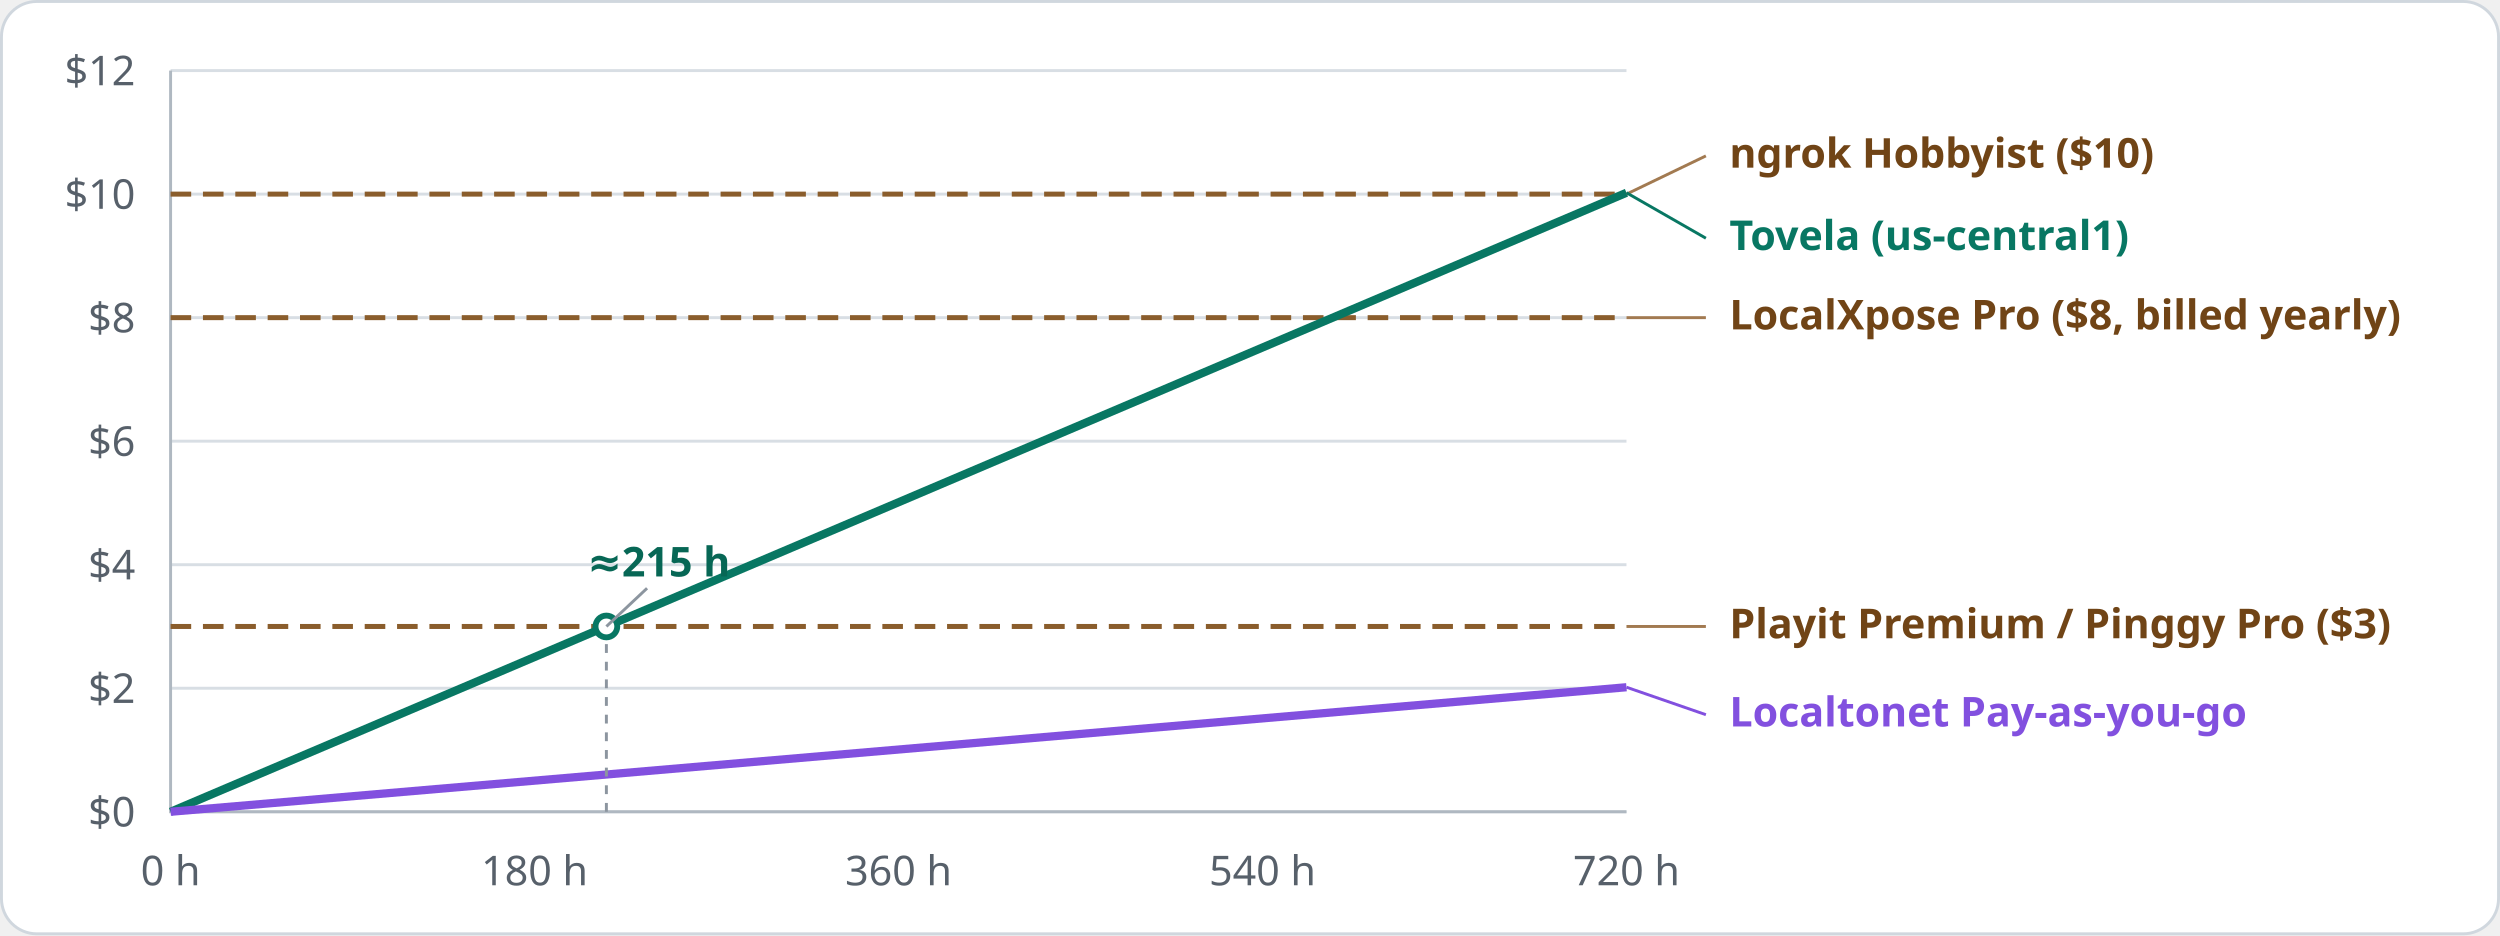
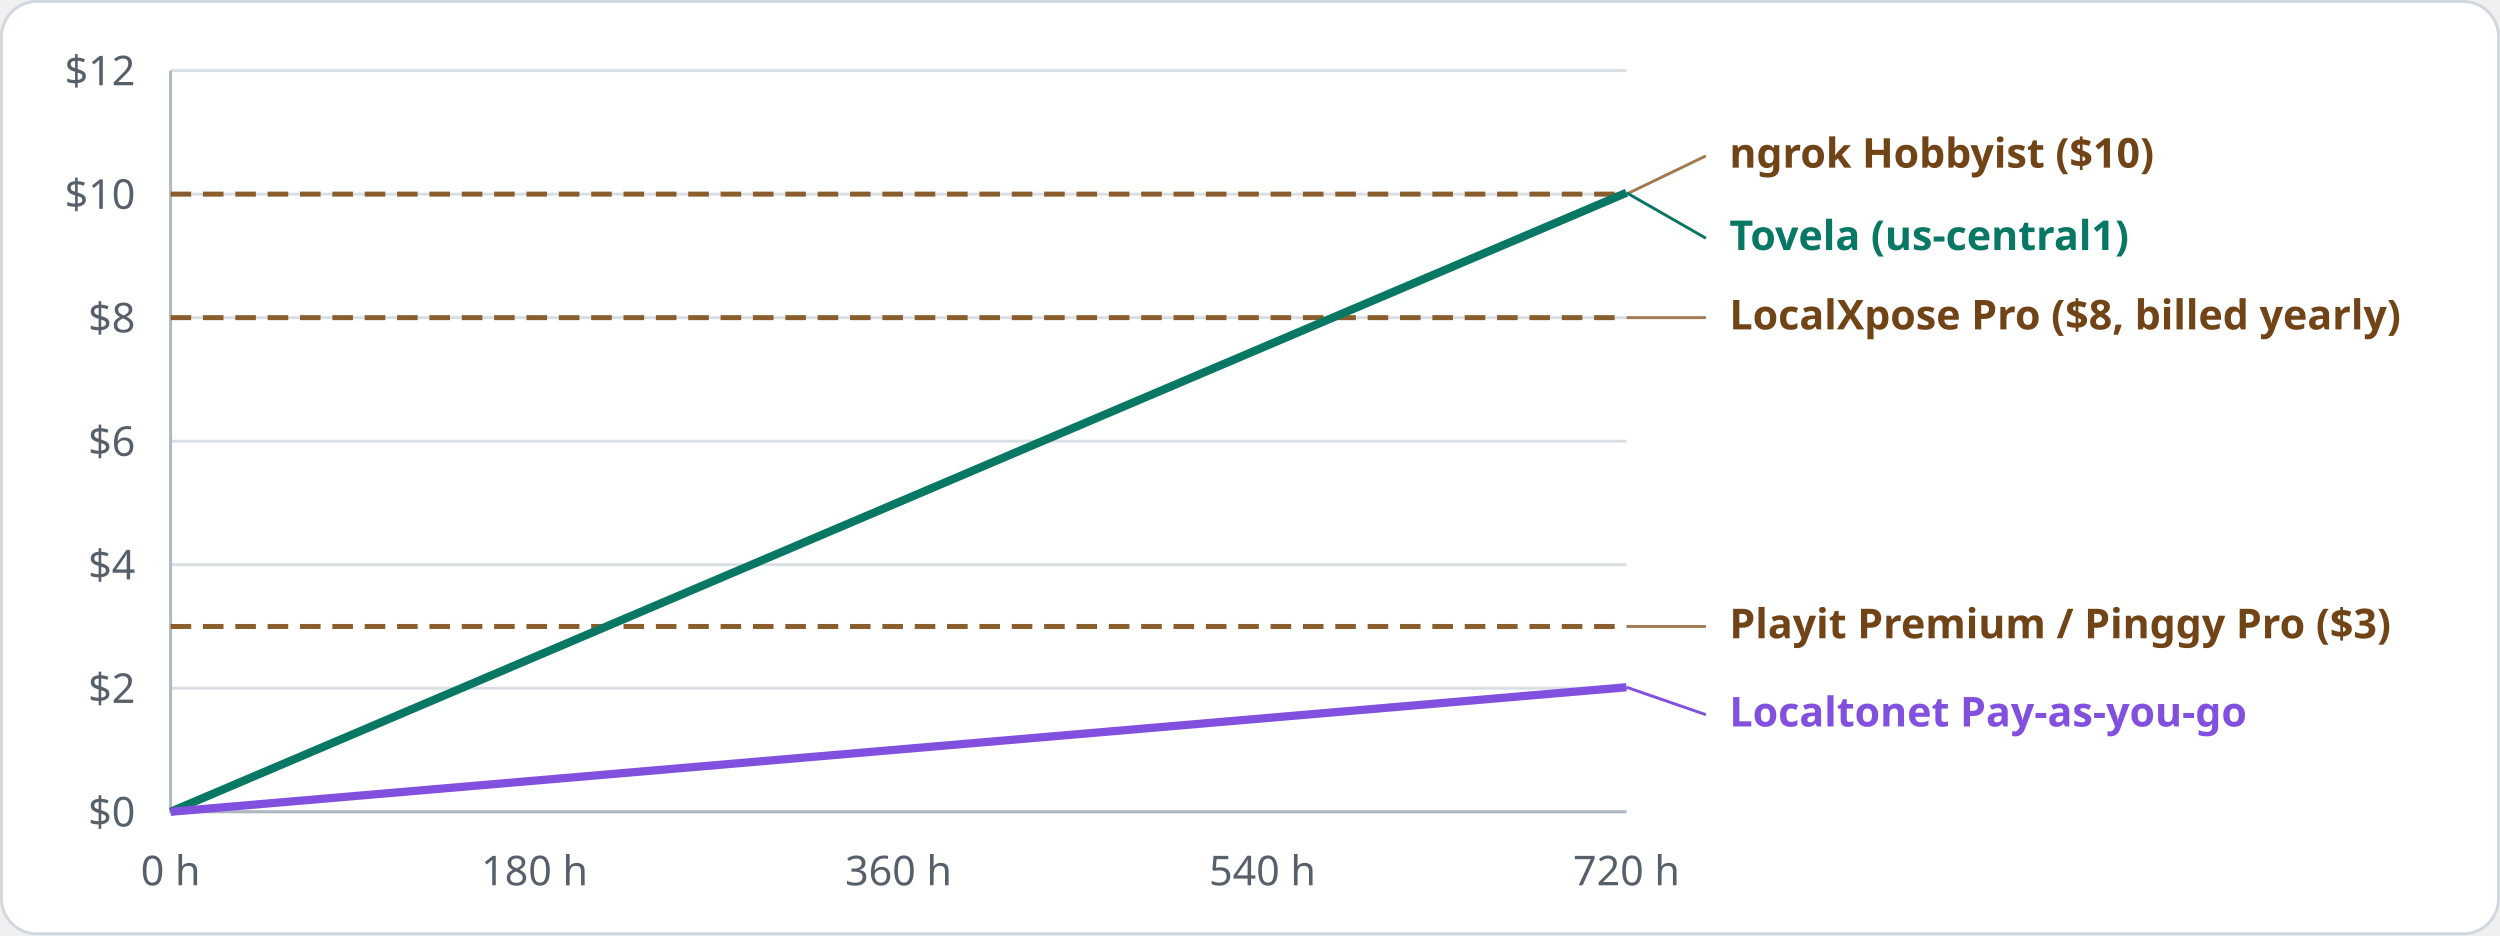
<svg xmlns="http://www.w3.org/2000/svg" width="850" height="318" viewBox="0 0 850 318" role="img" aria-labelledby="title desc">
  <rect x="0.5" y="0.5" width="849" height="317" rx="12" fill="#fff" stroke="#d0d7de" />
  <g font-family="system-ui, sans-serif" fill="#24292f">
    <path d="M58 276H553 M58 234H553 M58 192H553 M58 150H553 M58 108H553 M58 66H553 M58 24H553" stroke="#d8dee4" fill="none" />
    <path d="M58 24V276H553" stroke="#afb8c1" fill="none" />
    <g text-anchor="end" font-size="14" fill="#57606a">
      <text x="46" y="281">$0</text>
      <text x="46" y="239">$2</text>
      <text x="46" y="197">$4</text>
      <text x="46" y="155">$6</text>
      <text x="46" y="113">$8</text>
      <text x="46" y="71">$10</text>
      <text x="46" y="29">$12</text>
    </g>
    <g text-anchor="middle" font-size="14" fill="#57606a">
      <text x="58.00" y="301">0 h</text>
      <text x="181.75" y="301">180 h</text>
      <text x="305.50" y="301">360 h</text>
      <text x="429.25" y="301">540 h</text>
      <text x="553.00" y="301">720 h</text>
    </g>
    <g stroke="#8a5d2c" stroke-width="1.7" stroke-dasharray="7 4" fill="none">
      <path d="M58 66H553" />
      <path d="M58 108H553" />
      <path d="M58 213H553" />
    </g>
    <g stroke-width="2.8" fill="none">
      <path d="M58 276L553 65.53" stroke="#087763" />
      <path d="M58 276L553 233.66" stroke="#8250df" />
    </g>
-     <path d="M206.17 213V276" stroke="#8c959f" stroke-dasharray="3 3" />
-     <circle cx="206.17" cy="213" r="3.7" fill="#fff" stroke="#087763" stroke-width="2" />
    <g fill="none" stroke-width="1">
      <path d="M553 66L580 53" stroke="#a27a51" />
      <path d="M553 108H580" stroke="#a27a51" />
      <path d="M553 213H580" stroke="#a27a51" />
      <path d="M553 65.53L580 81" stroke="#087763" />
      <path d="M553 233.66L580 243" stroke="#8250df" />
-       <path d="M206.17 213L220 200" stroke="#8c959f" />
    </g>
    <g font-size="14" font-weight="600">
      <text x="588" y="57" fill="#704416">ngrok Hobbyist ($10)</text>
      <text x="588" y="85" fill="#087763">Tovela (us-central1)</text>
      <text x="588" y="112" fill="#704416">LocalXpose Pro ($8, billed yearly)</text>
      <text x="588" y="217" fill="#704416">Playit Premium / Pinggy Pro ($3)</text>
      <text x="588" y="247" fill="#8250df">Localtonet Pay-as-you-go</text>
-       <text x="224" y="196" text-anchor="middle" fill="#076755">≈215 h</text>
    </g>
  </g>
</svg>
